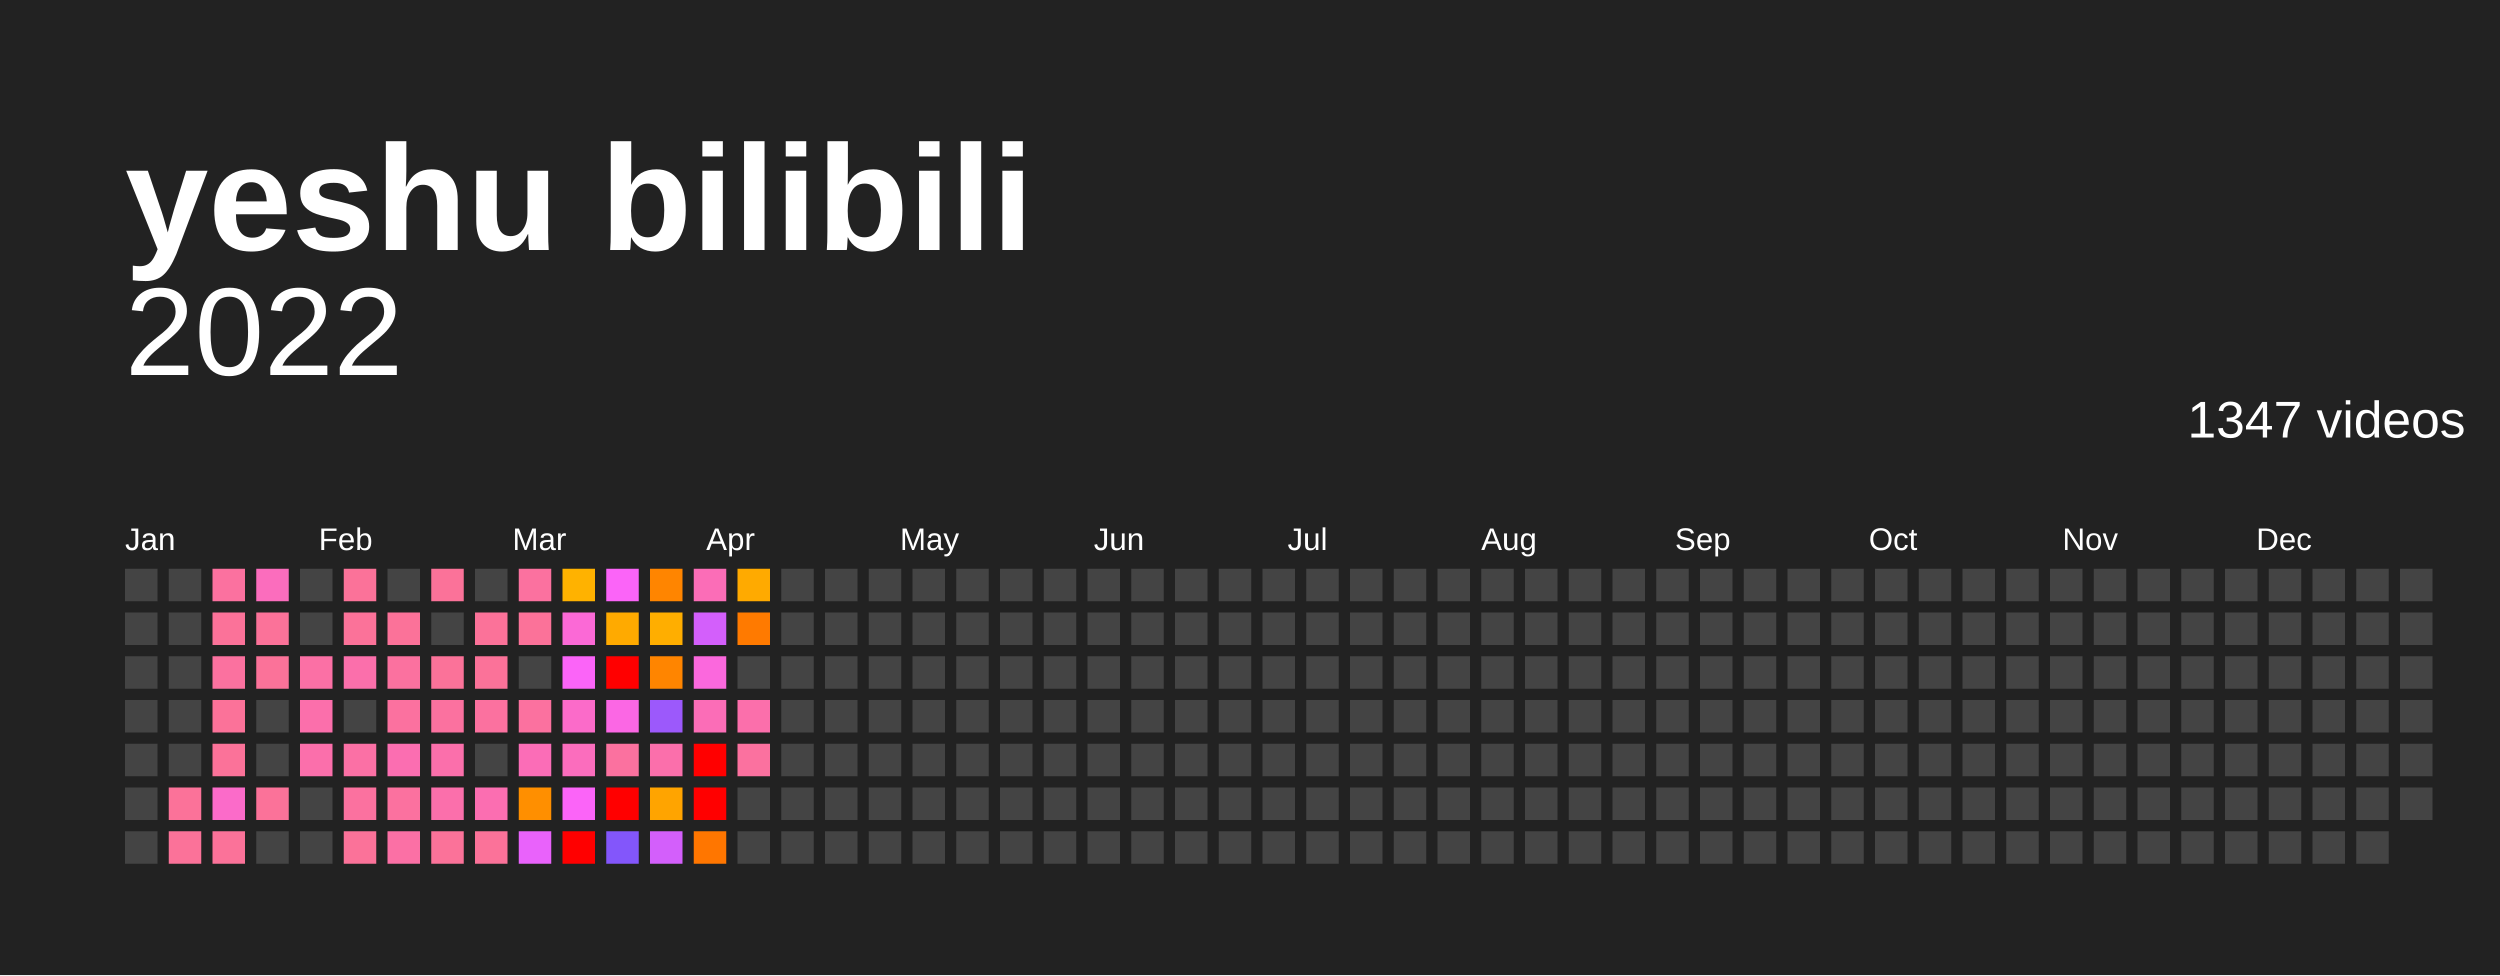
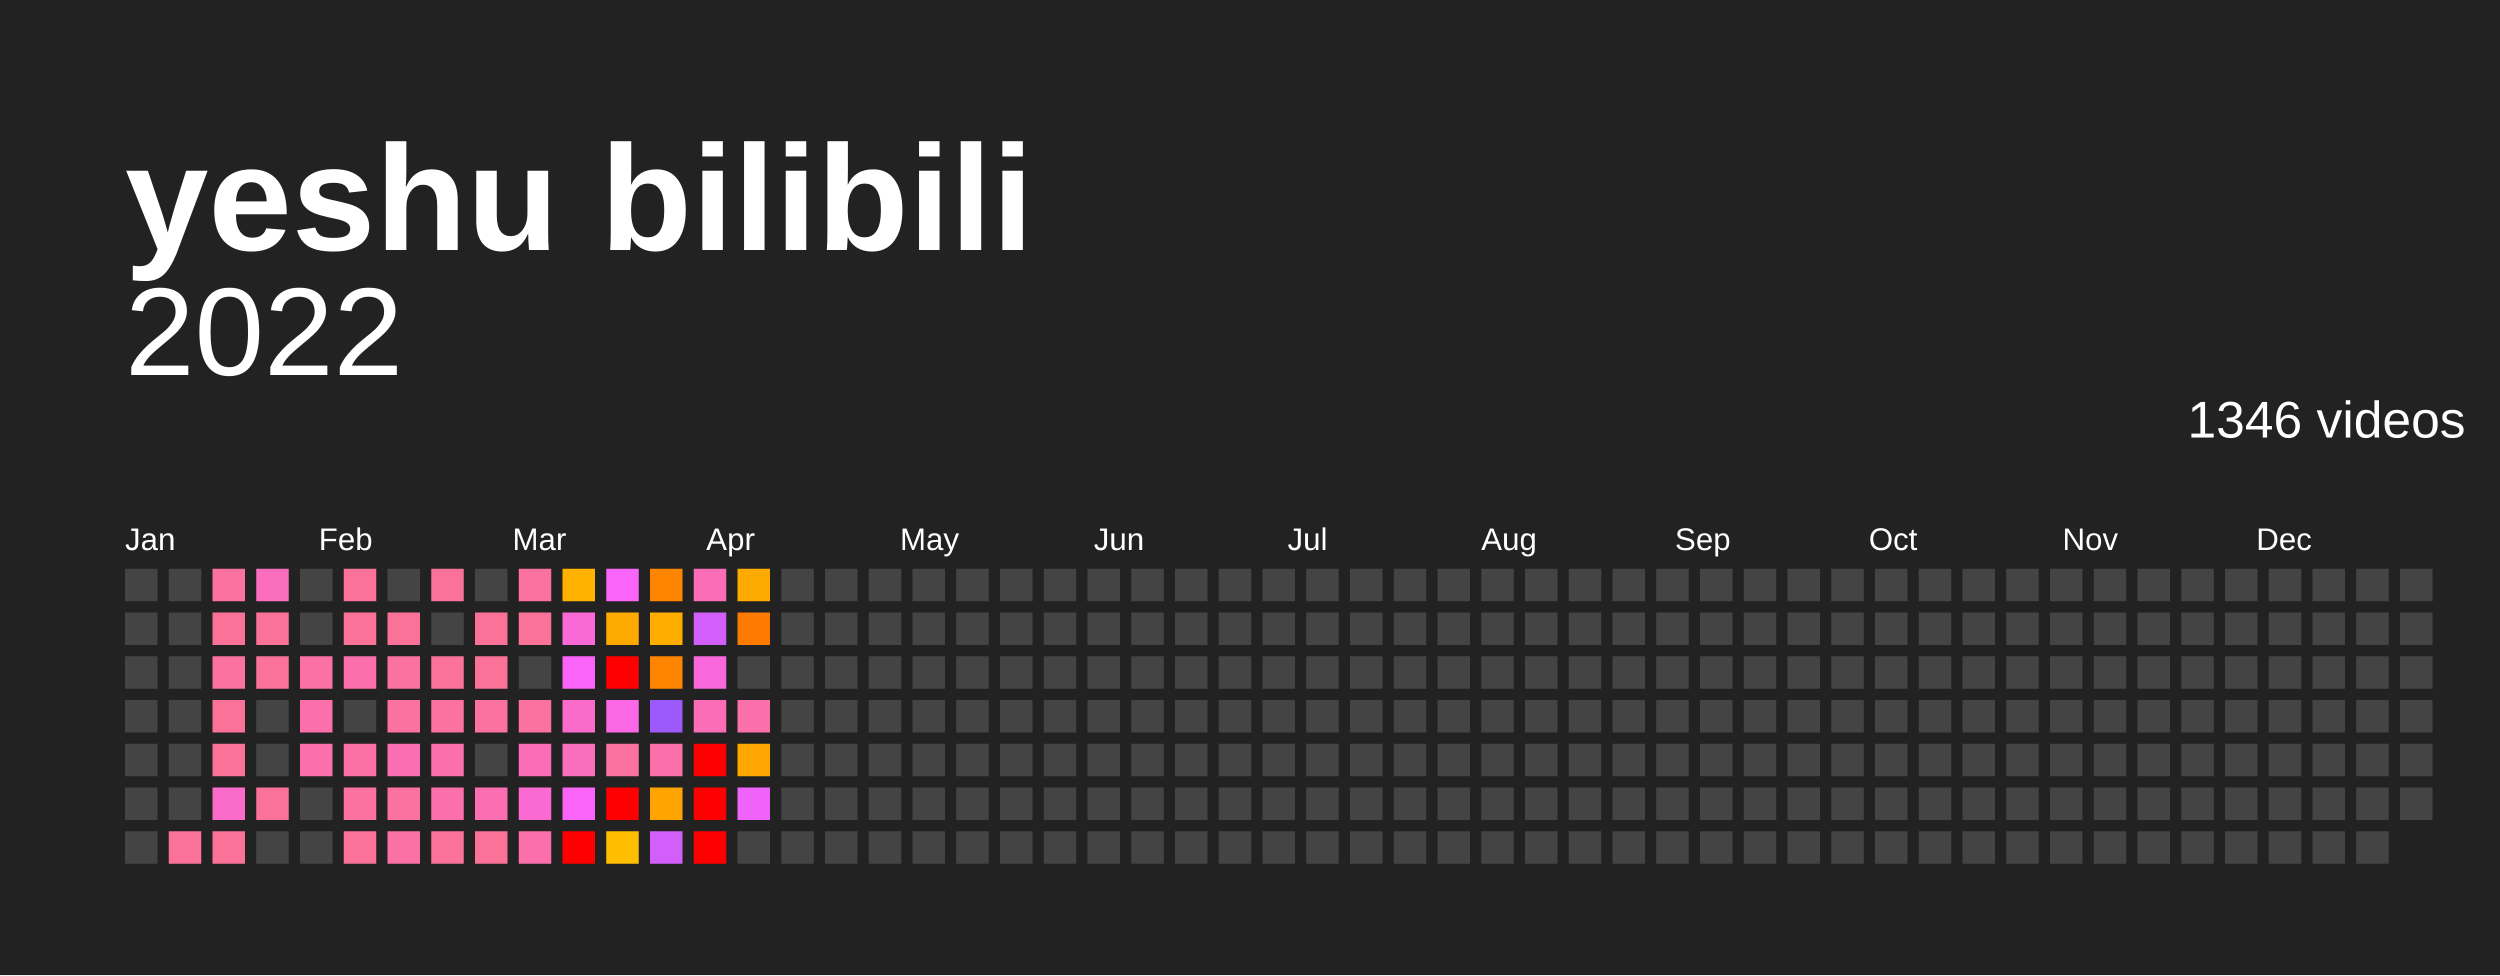
<svg xmlns="http://www.w3.org/2000/svg" baseProfile="full" height="78mm" version="1.1" viewBox="0,0,200,78" width="200mm">
  <defs />
  <rect fill="#222222" height="78" width="200" x="0" y="0" />
  <text fill="#FFFFFF" style="font-size:12px; font-family:Arial; font-weight:bold;" x="10" y="20">yeshu bilibili</text>
  <text alignment-baseline="hanging" fill="#FFFFFF" style="font-size:10.0px; font-family:Arial;" x="10" y="30">2022</text>
-   <text alignment-baseline="hanging" fill="#FFFFFF" style="font-size:4.125px; font-family:Arial;" x="175" y="35">1347 videos</text>
+   <text alignment-baseline="hanging" fill="#FFFFFF" style="font-size:4.125px; font-family:Arial;" x="175" y="35">1346 videos</text>
  <text fill="#FFFFFF" style="font-size:2.5px; font-family:Arial" x="10.0" y="44">Jan</text>
  <text fill="#FFFFFF" style="font-size:2.5px; font-family:Arial" x="25.5" y="44">Feb</text>
  <text fill="#FFFFFF" style="font-size:2.5px; font-family:Arial" x="41.0" y="44">Mar</text>
  <text fill="#FFFFFF" style="font-size:2.5px; font-family:Arial" x="56.5" y="44">Apr</text>
  <text fill="#FFFFFF" style="font-size:2.5px; font-family:Arial" x="72.0" y="44">May</text>
  <text fill="#FFFFFF" style="font-size:2.5px; font-family:Arial" x="87.5" y="44">Jun</text>
  <text fill="#FFFFFF" style="font-size:2.5px; font-family:Arial" x="103.0" y="44">Jul</text>
  <text fill="#FFFFFF" style="font-size:2.5px; font-family:Arial" x="118.5" y="44">Aug</text>
  <text fill="#FFFFFF" style="font-size:2.5px; font-family:Arial" x="134.0" y="44">Sep</text>
  <text fill="#FFFFFF" style="font-size:2.5px; font-family:Arial" x="149.5" y="44">Oct</text>
  <text fill="#FFFFFF" style="font-size:2.5px; font-family:Arial" x="165.0" y="44">Nov</text>
  <text fill="#FFFFFF" style="font-size:2.5px; font-family:Arial" x="180.5" y="44">Dec</text>
  <rect fill="#444444" height="2.6" width="2.6" x="10.0" y="45.5" />
  <rect fill="#444444" height="2.6" width="2.6" x="10.0" y="49.0" />
  <rect fill="#444444" height="2.6" width="2.6" x="10.0" y="52.5" />
  <rect fill="#444444" height="2.6" width="2.6" x="10.0" y="56.0" />
  <rect fill="#444444" height="2.6" width="2.6" x="10.0" y="59.5" />
  <rect fill="#444444" height="2.6" width="2.6" x="10.0" y="63.0" />
  <rect fill="#444444" height="2.6" width="2.6" x="10.0" y="66.5" />
  <rect fill="#444444" height="2.6" width="2.6" x="13.5" y="45.5" />
  <rect fill="#444444" height="2.6" width="2.6" x="13.5" y="49.0" />
  <rect fill="#444444" height="2.6" width="2.6" x="13.5" y="52.5" />
  <rect fill="#444444" height="2.6" width="2.6" x="13.5" y="56.0" />
  <rect fill="#444444" height="2.6" width="2.6" x="13.5" y="59.5" />
-   <rect fill="#fb7299" height="2.6" width="2.6" x="13.5" y="63.0" />
+   <rect fill="#444444" height="2.6" width="2.6" x="13.5" y="63.0" />
  <rect fill="#fb7299" height="2.6" width="2.6" x="13.5" y="66.5" />
  <rect fill="#fb719f" height="2.6" width="2.6" x="17.0" y="45.5" />
  <rect fill="#fb7299" height="2.6" width="2.6" x="17.0" y="49.0" />
  <rect fill="#fb719f" height="2.6" width="2.6" x="17.0" y="52.5" />
  <rect fill="#fb7299" height="2.6" width="2.6" x="17.0" y="56.0" />
  <rect fill="#fb7299" height="2.6" width="2.6" x="17.0" y="59.5" />
  <rect fill="#fb6bc9" height="2.6" width="2.6" x="17.0" y="63.0" />
  <rect fill="#fb7299" height="2.6" width="2.6" x="17.0" y="66.5" />
  <rect fill="#fb6dbd" height="2.6" width="2.6" x="20.5" y="45.5" />
  <rect fill="#fb7299" height="2.6" width="2.6" x="20.5" y="49.0" />
  <rect fill="#fb7299" height="2.6" width="2.6" x="20.5" y="52.5" />
  <rect fill="#444444" height="2.6" width="2.6" x="20.5" y="56.0" />
  <rect fill="#444444" height="2.6" width="2.6" x="20.5" y="59.5" />
  <rect fill="#fb7299" height="2.6" width="2.6" x="20.5" y="63.0" />
  <rect fill="#444444" height="2.6" width="2.6" x="20.5" y="66.5" />
  <rect fill="#444444" height="2.6" width="2.6" x="24.0" y="45.5" />
  <rect fill="#444444" height="2.6" width="2.6" x="24.0" y="49.0" />
  <rect fill="#fb70a5" height="2.6" width="2.6" x="24.0" y="52.5" />
  <rect fill="#fb6fab" height="2.6" width="2.6" x="24.0" y="56.0" />
  <rect fill="#fb6fab" height="2.6" width="2.6" x="24.0" y="59.5" />
  <rect fill="#444444" height="2.6" width="2.6" x="24.0" y="63.0" />
  <rect fill="#444444" height="2.6" width="2.6" x="24.0" y="66.5" />
  <rect fill="#fb7299" height="2.6" width="2.6" x="27.5" y="45.5" />
  <rect fill="#fb7299" height="2.6" width="2.6" x="27.5" y="49.0" />
  <rect fill="#fb6fab" height="2.6" width="2.6" x="27.5" y="52.5" />
  <rect fill="#444444" height="2.6" width="2.6" x="27.5" y="56.0" />
  <rect fill="#fb70a5" height="2.6" width="2.6" x="27.5" y="59.5" />
  <rect fill="#fb719f" height="2.6" width="2.6" x="27.5" y="63.0" />
  <rect fill="#fb7299" height="2.6" width="2.6" x="27.5" y="66.5" />
  <rect fill="#444444" height="2.6" width="2.6" x="31.0" y="45.5" />
  <rect fill="#fb7299" height="2.6" width="2.6" x="31.0" y="49.0" />
  <rect fill="#fb719f" height="2.6" width="2.6" x="31.0" y="52.5" />
  <rect fill="#fb719f" height="2.6" width="2.6" x="31.0" y="56.0" />
  <rect fill="#fb6eb1" height="2.6" width="2.6" x="31.0" y="59.5" />
  <rect fill="#fb719f" height="2.6" width="2.6" x="31.0" y="63.0" />
  <rect fill="#fb70a5" height="2.6" width="2.6" x="31.0" y="66.5" />
  <rect fill="#fb7299" height="2.6" width="2.6" x="34.5" y="45.5" />
  <rect fill="#444444" height="2.6" width="2.6" x="34.5" y="49.0" />
  <rect fill="#fb7299" height="2.6" width="2.6" x="34.5" y="52.5" />
  <rect fill="#fb719f" height="2.6" width="2.6" x="34.5" y="56.0" />
  <rect fill="#fb6fab" height="2.6" width="2.6" x="34.5" y="59.5" />
  <rect fill="#fb6fab" height="2.6" width="2.6" x="34.5" y="63.0" />
  <rect fill="#fb7299" height="2.6" width="2.6" x="34.5" y="66.5" />
  <rect fill="#444444" height="2.6" width="2.6" x="38.0" y="45.5" />
  <rect fill="#fb7299" height="2.6" width="2.6" x="38.0" y="49.0" />
  <rect fill="#fb7299" height="2.6" width="2.6" x="38.0" y="52.5" />
  <rect fill="#fb719f" height="2.6" width="2.6" x="38.0" y="56.0" />
  <rect fill="#444444" height="2.6" width="2.6" x="38.0" y="59.5" />
  <rect fill="#fb6eb1" height="2.6" width="2.6" x="38.0" y="63.0" />
  <rect fill="#fb7299" height="2.6" width="2.6" x="38.0" y="66.5" />
  <rect fill="#fb719f" height="2.6" width="2.6" x="41.5" y="45.5" />
  <rect fill="#fb7299" height="2.6" width="2.6" x="41.5" y="49.0" />
  <rect fill="#444444" height="2.6" width="2.6" x="41.5" y="52.5" />
  <rect fill="#fb719f" height="2.6" width="2.6" x="41.5" y="56.0" />
  <rect fill="#fb6db7" height="2.6" width="2.6" x="41.5" y="59.5" />
-   <rect fill="#ff8f00" height="2.6" width="2.6" x="41.5" y="63.0" />
-   <rect fill="#e962fb" height="2.6" width="2.6" x="41.5" y="66.5" />
+   <rect fill="#fb6ad0" height="2.6" width="2.6" x="41.5" y="63.0" />
+   <rect fill="#fb6fab" height="2.6" width="2.6" x="41.5" y="66.5" />
  <rect fill="#ffb200" height="2.6" width="2.6" x="45.0" y="45.5" />
  <rect fill="#fb69d6" height="2.6" width="2.6" x="45.0" y="49.0" />
  <rect fill="#fb64f8" height="2.6" width="2.6" x="45.0" y="52.5" />
  <rect fill="#fb6bc9" height="2.6" width="2.6" x="45.0" y="56.0" />
  <rect fill="#fb6dbd" height="2.6" width="2.6" x="45.0" y="59.5" />
  <rect fill="#fb64f8" height="2.6" width="2.6" x="45.0" y="63.0" />
  <rect fill="red" height="2.6" width="2.6" x="45.0" y="66.5" />
  <rect fill="#fb64f8" height="2.6" width="2.6" x="48.5" y="45.5" />
  <rect fill="#ffaa00" height="2.6" width="2.6" x="48.5" y="49.0" />
  <rect fill="red" height="2.6" width="2.6" x="48.5" y="52.5" />
  <rect fill="#fb67e4" height="2.6" width="2.6" x="48.5" y="56.0" />
  <rect fill="#fb719f" height="2.6" width="2.6" x="48.5" y="59.5" />
  <rect fill="red" height="2.6" width="2.6" x="48.5" y="63.0" />
-   <rect fill="#8356fb" height="2.6" width="2.6" x="48.5" y="66.5" />
+   <rect fill="#ffbf00" height="2.6" width="2.6" x="48.5" y="66.5" />
  <rect fill="#ff8500" height="2.6" width="2.6" x="52.0" y="45.5" />
  <rect fill="#ffae00" height="2.6" width="2.6" x="52.0" y="49.0" />
  <rect fill="#ff8500" height="2.6" width="2.6" x="52.0" y="52.5" />
  <rect fill="#9c59fb" height="2.6" width="2.6" x="52.0" y="56.0" />
  <rect fill="#fb6fab" height="2.6" width="2.6" x="52.0" y="59.5" />
  <rect fill="#ffa400" height="2.6" width="2.6" x="52.0" y="63.0" />
  <rect fill="#d35ffb" height="2.6" width="2.6" x="52.0" y="66.5" />
  <rect fill="#fb6db7" height="2.6" width="2.6" x="55.5" y="45.5" />
  <rect fill="#d35ffb" height="2.6" width="2.6" x="55.5" y="49.0" />
  <rect fill="#fb68dd" height="2.6" width="2.6" x="55.5" y="52.5" />
  <rect fill="#fb6db7" height="2.6" width="2.6" x="55.5" y="56.0" />
  <rect fill="red" height="2.6" width="2.6" x="55.5" y="59.5" />
  <rect fill="red" height="2.6" width="2.6" x="55.5" y="63.0" />
-   <rect fill="#ff7600" height="2.6" width="2.6" x="55.5" y="66.5" />
+   <rect fill="red" height="2.6" width="2.6" x="55.5" y="66.5" />
  <rect fill="#ffaa00" height="2.6" width="2.6" x="59.0" y="45.5" />
  <rect fill="#ff7a00" height="2.6" width="2.6" x="59.0" y="49.0" />
  <rect fill="#444444" height="2.6" width="2.6" x="59.0" y="52.5" />
  <rect fill="#fb6fab" height="2.6" width="2.6" x="59.0" y="56.0" />
-   <rect fill="#fb719f" height="2.6" width="2.6" x="59.0" y="59.5" />
-   <rect fill="#444444" height="2.6" width="2.6" x="59.0" y="63.0" />
+   <rect fill="#ffa600" height="2.6" width="2.6" x="59.0" y="59.5" />
+   <rect fill="#f063fb" height="2.6" width="2.6" x="59.0" y="63.0" />
  <rect fill="#444444" height="2.6" width="2.6" x="59.0" y="66.5" />
  <rect fill="#444444" height="2.6" width="2.6" x="62.5" y="45.5" />
  <rect fill="#444444" height="2.6" width="2.6" x="62.5" y="49.0" />
  <rect fill="#444444" height="2.6" width="2.6" x="62.5" y="52.5" />
  <rect fill="#444444" height="2.6" width="2.6" x="62.5" y="56.0" />
  <rect fill="#444444" height="2.6" width="2.6" x="62.5" y="59.5" />
  <rect fill="#444444" height="2.6" width="2.6" x="62.5" y="63.0" />
  <rect fill="#444444" height="2.6" width="2.6" x="62.5" y="66.5" />
  <rect fill="#444444" height="2.6" width="2.6" x="66.0" y="45.5" />
  <rect fill="#444444" height="2.6" width="2.6" x="66.0" y="49.0" />
  <rect fill="#444444" height="2.6" width="2.6" x="66.0" y="52.5" />
  <rect fill="#444444" height="2.6" width="2.6" x="66.0" y="56.0" />
  <rect fill="#444444" height="2.6" width="2.6" x="66.0" y="59.5" />
  <rect fill="#444444" height="2.6" width="2.6" x="66.0" y="63.0" />
  <rect fill="#444444" height="2.6" width="2.6" x="66.0" y="66.5" />
  <rect fill="#444444" height="2.6" width="2.6" x="69.5" y="45.5" />
  <rect fill="#444444" height="2.6" width="2.6" x="69.5" y="49.0" />
  <rect fill="#444444" height="2.6" width="2.6" x="69.5" y="52.5" />
  <rect fill="#444444" height="2.6" width="2.6" x="69.5" y="56.0" />
  <rect fill="#444444" height="2.6" width="2.6" x="69.5" y="59.5" />
  <rect fill="#444444" height="2.6" width="2.6" x="69.5" y="63.0" />
  <rect fill="#444444" height="2.6" width="2.6" x="69.5" y="66.5" />
  <rect fill="#444444" height="2.6" width="2.6" x="73.0" y="45.5" />
  <rect fill="#444444" height="2.6" width="2.6" x="73.0" y="49.0" />
  <rect fill="#444444" height="2.6" width="2.6" x="73.0" y="52.5" />
  <rect fill="#444444" height="2.6" width="2.6" x="73.0" y="56.0" />
  <rect fill="#444444" height="2.6" width="2.6" x="73.0" y="59.5" />
  <rect fill="#444444" height="2.6" width="2.6" x="73.0" y="63.0" />
  <rect fill="#444444" height="2.6" width="2.6" x="73.0" y="66.5" />
  <rect fill="#444444" height="2.6" width="2.6" x="76.5" y="45.5" />
  <rect fill="#444444" height="2.6" width="2.6" x="76.5" y="49.0" />
  <rect fill="#444444" height="2.6" width="2.6" x="76.5" y="52.5" />
  <rect fill="#444444" height="2.6" width="2.6" x="76.5" y="56.0" />
  <rect fill="#444444" height="2.6" width="2.6" x="76.5" y="59.5" />
  <rect fill="#444444" height="2.6" width="2.6" x="76.5" y="63.0" />
  <rect fill="#444444" height="2.6" width="2.6" x="76.5" y="66.5" />
  <rect fill="#444444" height="2.6" width="2.6" x="80.0" y="45.5" />
  <rect fill="#444444" height="2.6" width="2.6" x="80.0" y="49.0" />
  <rect fill="#444444" height="2.6" width="2.6" x="80.0" y="52.5" />
  <rect fill="#444444" height="2.6" width="2.6" x="80.0" y="56.0" />
  <rect fill="#444444" height="2.6" width="2.6" x="80.0" y="59.5" />
  <rect fill="#444444" height="2.6" width="2.6" x="80.0" y="63.0" />
  <rect fill="#444444" height="2.6" width="2.6" x="80.0" y="66.5" />
  <rect fill="#444444" height="2.6" width="2.6" x="83.5" y="45.5" />
  <rect fill="#444444" height="2.6" width="2.6" x="83.5" y="49.0" />
  <rect fill="#444444" height="2.6" width="2.6" x="83.5" y="52.5" />
  <rect fill="#444444" height="2.6" width="2.6" x="83.5" y="56.0" />
  <rect fill="#444444" height="2.6" width="2.6" x="83.5" y="59.5" />
  <rect fill="#444444" height="2.6" width="2.6" x="83.5" y="63.0" />
  <rect fill="#444444" height="2.6" width="2.6" x="83.5" y="66.5" />
  <rect fill="#444444" height="2.6" width="2.6" x="87.0" y="45.5" />
  <rect fill="#444444" height="2.6" width="2.6" x="87.0" y="49.0" />
  <rect fill="#444444" height="2.6" width="2.6" x="87.0" y="52.5" />
  <rect fill="#444444" height="2.6" width="2.6" x="87.0" y="56.0" />
  <rect fill="#444444" height="2.6" width="2.6" x="87.0" y="59.5" />
  <rect fill="#444444" height="2.6" width="2.6" x="87.0" y="63.0" />
  <rect fill="#444444" height="2.6" width="2.6" x="87.0" y="66.5" />
  <rect fill="#444444" height="2.6" width="2.6" x="90.5" y="45.5" />
  <rect fill="#444444" height="2.6" width="2.6" x="90.5" y="49.0" />
  <rect fill="#444444" height="2.6" width="2.6" x="90.5" y="52.5" />
  <rect fill="#444444" height="2.6" width="2.6" x="90.5" y="56.0" />
  <rect fill="#444444" height="2.6" width="2.6" x="90.5" y="59.5" />
  <rect fill="#444444" height="2.6" width="2.6" x="90.5" y="63.0" />
  <rect fill="#444444" height="2.6" width="2.6" x="90.5" y="66.5" />
  <rect fill="#444444" height="2.6" width="2.6" x="94.0" y="45.5" />
  <rect fill="#444444" height="2.6" width="2.6" x="94.0" y="49.0" />
  <rect fill="#444444" height="2.6" width="2.6" x="94.0" y="52.5" />
  <rect fill="#444444" height="2.6" width="2.6" x="94.0" y="56.0" />
  <rect fill="#444444" height="2.6" width="2.6" x="94.0" y="59.5" />
  <rect fill="#444444" height="2.6" width="2.6" x="94.0" y="63.0" />
  <rect fill="#444444" height="2.6" width="2.6" x="94.0" y="66.5" />
  <rect fill="#444444" height="2.6" width="2.6" x="97.5" y="45.5" />
  <rect fill="#444444" height="2.6" width="2.6" x="97.5" y="49.0" />
  <rect fill="#444444" height="2.6" width="2.6" x="97.5" y="52.5" />
  <rect fill="#444444" height="2.6" width="2.6" x="97.5" y="56.0" />
  <rect fill="#444444" height="2.6" width="2.6" x="97.5" y="59.5" />
  <rect fill="#444444" height="2.6" width="2.6" x="97.5" y="63.0" />
  <rect fill="#444444" height="2.6" width="2.6" x="97.5" y="66.5" />
  <rect fill="#444444" height="2.6" width="2.6" x="101.0" y="45.5" />
  <rect fill="#444444" height="2.6" width="2.6" x="101.0" y="49.0" />
  <rect fill="#444444" height="2.6" width="2.6" x="101.0" y="52.5" />
  <rect fill="#444444" height="2.6" width="2.6" x="101.0" y="56.0" />
  <rect fill="#444444" height="2.6" width="2.6" x="101.0" y="59.5" />
  <rect fill="#444444" height="2.6" width="2.6" x="101.0" y="63.0" />
  <rect fill="#444444" height="2.6" width="2.6" x="101.0" y="66.5" />
  <rect fill="#444444" height="2.6" width="2.6" x="104.5" y="45.5" />
  <rect fill="#444444" height="2.6" width="2.6" x="104.5" y="49.0" />
  <rect fill="#444444" height="2.6" width="2.6" x="104.5" y="52.5" />
  <rect fill="#444444" height="2.6" width="2.6" x="104.5" y="56.0" />
  <rect fill="#444444" height="2.6" width="2.6" x="104.5" y="59.5" />
  <rect fill="#444444" height="2.6" width="2.6" x="104.5" y="63.0" />
  <rect fill="#444444" height="2.6" width="2.6" x="104.5" y="66.5" />
  <rect fill="#444444" height="2.6" width="2.6" x="108.0" y="45.5" />
  <rect fill="#444444" height="2.6" width="2.6" x="108.0" y="49.0" />
  <rect fill="#444444" height="2.6" width="2.6" x="108.0" y="52.5" />
  <rect fill="#444444" height="2.6" width="2.6" x="108.0" y="56.0" />
  <rect fill="#444444" height="2.6" width="2.6" x="108.0" y="59.5" />
  <rect fill="#444444" height="2.6" width="2.6" x="108.0" y="63.0" />
  <rect fill="#444444" height="2.6" width="2.6" x="108.0" y="66.5" />
  <rect fill="#444444" height="2.6" width="2.6" x="111.5" y="45.5" />
  <rect fill="#444444" height="2.6" width="2.6" x="111.5" y="49.0" />
  <rect fill="#444444" height="2.6" width="2.6" x="111.5" y="52.5" />
  <rect fill="#444444" height="2.6" width="2.6" x="111.5" y="56.0" />
  <rect fill="#444444" height="2.6" width="2.6" x="111.5" y="59.5" />
  <rect fill="#444444" height="2.6" width="2.6" x="111.5" y="63.0" />
  <rect fill="#444444" height="2.6" width="2.6" x="111.5" y="66.5" />
  <rect fill="#444444" height="2.6" width="2.6" x="115.0" y="45.5" />
  <rect fill="#444444" height="2.6" width="2.6" x="115.0" y="49.0" />
  <rect fill="#444444" height="2.6" width="2.6" x="115.0" y="52.5" />
  <rect fill="#444444" height="2.6" width="2.6" x="115.0" y="56.0" />
  <rect fill="#444444" height="2.6" width="2.6" x="115.0" y="59.5" />
  <rect fill="#444444" height="2.6" width="2.6" x="115.0" y="63.0" />
  <rect fill="#444444" height="2.6" width="2.6" x="115.0" y="66.5" />
  <rect fill="#444444" height="2.6" width="2.6" x="118.5" y="45.5" />
  <rect fill="#444444" height="2.6" width="2.6" x="118.5" y="49.0" />
  <rect fill="#444444" height="2.6" width="2.6" x="118.5" y="52.5" />
  <rect fill="#444444" height="2.6" width="2.6" x="118.5" y="56.0" />
  <rect fill="#444444" height="2.6" width="2.6" x="118.5" y="59.5" />
  <rect fill="#444444" height="2.6" width="2.6" x="118.5" y="63.0" />
  <rect fill="#444444" height="2.6" width="2.6" x="118.5" y="66.5" />
  <rect fill="#444444" height="2.6" width="2.6" x="122.0" y="45.5" />
  <rect fill="#444444" height="2.6" width="2.6" x="122.0" y="49.0" />
  <rect fill="#444444" height="2.6" width="2.6" x="122.0" y="52.5" />
  <rect fill="#444444" height="2.6" width="2.6" x="122.0" y="56.0" />
  <rect fill="#444444" height="2.6" width="2.6" x="122.0" y="59.5" />
  <rect fill="#444444" height="2.6" width="2.6" x="122.0" y="63.0" />
  <rect fill="#444444" height="2.6" width="2.6" x="122.0" y="66.5" />
  <rect fill="#444444" height="2.6" width="2.6" x="125.5" y="45.5" />
  <rect fill="#444444" height="2.6" width="2.6" x="125.5" y="49.0" />
  <rect fill="#444444" height="2.6" width="2.6" x="125.5" y="52.5" />
  <rect fill="#444444" height="2.6" width="2.6" x="125.5" y="56.0" />
  <rect fill="#444444" height="2.6" width="2.6" x="125.5" y="59.5" />
  <rect fill="#444444" height="2.6" width="2.6" x="125.5" y="63.0" />
  <rect fill="#444444" height="2.6" width="2.6" x="125.5" y="66.5" />
  <rect fill="#444444" height="2.6" width="2.6" x="129.0" y="45.5" />
  <rect fill="#444444" height="2.6" width="2.6" x="129.0" y="49.0" />
  <rect fill="#444444" height="2.6" width="2.6" x="129.0" y="52.5" />
  <rect fill="#444444" height="2.6" width="2.6" x="129.0" y="56.0" />
  <rect fill="#444444" height="2.6" width="2.6" x="129.0" y="59.5" />
  <rect fill="#444444" height="2.6" width="2.6" x="129.0" y="63.0" />
  <rect fill="#444444" height="2.6" width="2.6" x="129.0" y="66.5" />
  <rect fill="#444444" height="2.6" width="2.6" x="132.5" y="45.5" />
  <rect fill="#444444" height="2.6" width="2.6" x="132.5" y="49.0" />
  <rect fill="#444444" height="2.6" width="2.6" x="132.5" y="52.5" />
  <rect fill="#444444" height="2.6" width="2.6" x="132.5" y="56.0" />
  <rect fill="#444444" height="2.6" width="2.6" x="132.5" y="59.5" />
  <rect fill="#444444" height="2.6" width="2.6" x="132.5" y="63.0" />
  <rect fill="#444444" height="2.6" width="2.6" x="132.5" y="66.5" />
  <rect fill="#444444" height="2.6" width="2.6" x="136.0" y="45.5" />
  <rect fill="#444444" height="2.6" width="2.6" x="136.0" y="49.0" />
  <rect fill="#444444" height="2.6" width="2.6" x="136.0" y="52.5" />
  <rect fill="#444444" height="2.6" width="2.6" x="136.0" y="56.0" />
  <rect fill="#444444" height="2.6" width="2.6" x="136.0" y="59.5" />
  <rect fill="#444444" height="2.6" width="2.6" x="136.0" y="63.0" />
  <rect fill="#444444" height="2.6" width="2.6" x="136.0" y="66.5" />
  <rect fill="#444444" height="2.6" width="2.6" x="139.5" y="45.5" />
  <rect fill="#444444" height="2.6" width="2.6" x="139.5" y="49.0" />
  <rect fill="#444444" height="2.6" width="2.6" x="139.5" y="52.5" />
  <rect fill="#444444" height="2.6" width="2.6" x="139.5" y="56.0" />
  <rect fill="#444444" height="2.6" width="2.6" x="139.5" y="59.5" />
  <rect fill="#444444" height="2.6" width="2.6" x="139.5" y="63.0" />
  <rect fill="#444444" height="2.6" width="2.6" x="139.5" y="66.5" />
  <rect fill="#444444" height="2.6" width="2.6" x="143.0" y="45.5" />
  <rect fill="#444444" height="2.6" width="2.6" x="143.0" y="49.0" />
  <rect fill="#444444" height="2.6" width="2.6" x="143.0" y="52.5" />
  <rect fill="#444444" height="2.6" width="2.6" x="143.0" y="56.0" />
  <rect fill="#444444" height="2.6" width="2.6" x="143.0" y="59.5" />
  <rect fill="#444444" height="2.6" width="2.6" x="143.0" y="63.0" />
  <rect fill="#444444" height="2.6" width="2.6" x="143.0" y="66.5" />
  <rect fill="#444444" height="2.6" width="2.6" x="146.5" y="45.5" />
  <rect fill="#444444" height="2.6" width="2.6" x="146.5" y="49.0" />
  <rect fill="#444444" height="2.6" width="2.6" x="146.5" y="52.5" />
  <rect fill="#444444" height="2.6" width="2.6" x="146.5" y="56.0" />
  <rect fill="#444444" height="2.6" width="2.6" x="146.5" y="59.5" />
  <rect fill="#444444" height="2.6" width="2.6" x="146.5" y="63.0" />
  <rect fill="#444444" height="2.6" width="2.6" x="146.5" y="66.5" />
  <rect fill="#444444" height="2.6" width="2.6" x="150.0" y="45.5" />
  <rect fill="#444444" height="2.6" width="2.6" x="150.0" y="49.0" />
  <rect fill="#444444" height="2.6" width="2.6" x="150.0" y="52.5" />
  <rect fill="#444444" height="2.6" width="2.6" x="150.0" y="56.0" />
  <rect fill="#444444" height="2.6" width="2.6" x="150.0" y="59.5" />
  <rect fill="#444444" height="2.6" width="2.6" x="150.0" y="63.0" />
  <rect fill="#444444" height="2.6" width="2.6" x="150.0" y="66.5" />
  <rect fill="#444444" height="2.6" width="2.6" x="153.5" y="45.5" />
  <rect fill="#444444" height="2.6" width="2.6" x="153.5" y="49.0" />
  <rect fill="#444444" height="2.6" width="2.6" x="153.5" y="52.5" />
  <rect fill="#444444" height="2.6" width="2.6" x="153.5" y="56.0" />
  <rect fill="#444444" height="2.6" width="2.6" x="153.5" y="59.5" />
  <rect fill="#444444" height="2.6" width="2.6" x="153.5" y="63.0" />
  <rect fill="#444444" height="2.6" width="2.6" x="153.5" y="66.5" />
  <rect fill="#444444" height="2.6" width="2.6" x="157.0" y="45.5" />
  <rect fill="#444444" height="2.6" width="2.6" x="157.0" y="49.0" />
  <rect fill="#444444" height="2.6" width="2.6" x="157.0" y="52.5" />
  <rect fill="#444444" height="2.6" width="2.6" x="157.0" y="56.0" />
  <rect fill="#444444" height="2.6" width="2.6" x="157.0" y="59.5" />
  <rect fill="#444444" height="2.6" width="2.6" x="157.0" y="63.0" />
  <rect fill="#444444" height="2.6" width="2.6" x="157.0" y="66.5" />
  <rect fill="#444444" height="2.6" width="2.6" x="160.5" y="45.5" />
  <rect fill="#444444" height="2.6" width="2.6" x="160.5" y="49.0" />
  <rect fill="#444444" height="2.6" width="2.6" x="160.5" y="52.5" />
  <rect fill="#444444" height="2.6" width="2.6" x="160.5" y="56.0" />
  <rect fill="#444444" height="2.6" width="2.6" x="160.5" y="59.5" />
  <rect fill="#444444" height="2.6" width="2.6" x="160.5" y="63.0" />
  <rect fill="#444444" height="2.6" width="2.6" x="160.5" y="66.5" />
  <rect fill="#444444" height="2.6" width="2.6" x="164.0" y="45.5" />
  <rect fill="#444444" height="2.6" width="2.6" x="164.0" y="49.0" />
  <rect fill="#444444" height="2.6" width="2.6" x="164.0" y="52.5" />
  <rect fill="#444444" height="2.6" width="2.6" x="164.0" y="56.0" />
  <rect fill="#444444" height="2.6" width="2.6" x="164.0" y="59.5" />
  <rect fill="#444444" height="2.6" width="2.6" x="164.0" y="63.0" />
  <rect fill="#444444" height="2.6" width="2.6" x="164.0" y="66.5" />
  <rect fill="#444444" height="2.6" width="2.6" x="167.5" y="45.5" />
  <rect fill="#444444" height="2.6" width="2.6" x="167.5" y="49.0" />
  <rect fill="#444444" height="2.6" width="2.6" x="167.5" y="52.5" />
  <rect fill="#444444" height="2.6" width="2.6" x="167.5" y="56.0" />
  <rect fill="#444444" height="2.6" width="2.6" x="167.5" y="59.5" />
  <rect fill="#444444" height="2.6" width="2.6" x="167.5" y="63.0" />
  <rect fill="#444444" height="2.6" width="2.6" x="167.5" y="66.5" />
  <rect fill="#444444" height="2.6" width="2.6" x="171.0" y="45.5" />
  <rect fill="#444444" height="2.6" width="2.6" x="171.0" y="49.0" />
  <rect fill="#444444" height="2.6" width="2.6" x="171.0" y="52.5" />
  <rect fill="#444444" height="2.6" width="2.6" x="171.0" y="56.0" />
  <rect fill="#444444" height="2.6" width="2.6" x="171.0" y="59.5" />
  <rect fill="#444444" height="2.6" width="2.6" x="171.0" y="63.0" />
  <rect fill="#444444" height="2.6" width="2.6" x="171.0" y="66.5" />
  <rect fill="#444444" height="2.6" width="2.6" x="174.5" y="45.5" />
  <rect fill="#444444" height="2.6" width="2.6" x="174.5" y="49.0" />
  <rect fill="#444444" height="2.6" width="2.6" x="174.5" y="52.5" />
  <rect fill="#444444" height="2.6" width="2.6" x="174.5" y="56.0" />
  <rect fill="#444444" height="2.6" width="2.6" x="174.5" y="59.5" />
  <rect fill="#444444" height="2.6" width="2.6" x="174.5" y="63.0" />
  <rect fill="#444444" height="2.6" width="2.6" x="174.5" y="66.5" />
  <rect fill="#444444" height="2.6" width="2.6" x="178.0" y="45.5" />
  <rect fill="#444444" height="2.6" width="2.6" x="178.0" y="49.0" />
  <rect fill="#444444" height="2.6" width="2.6" x="178.0" y="52.5" />
  <rect fill="#444444" height="2.6" width="2.6" x="178.0" y="56.0" />
  <rect fill="#444444" height="2.6" width="2.6" x="178.0" y="59.5" />
  <rect fill="#444444" height="2.6" width="2.6" x="178.0" y="63.0" />
  <rect fill="#444444" height="2.6" width="2.6" x="178.0" y="66.5" />
  <rect fill="#444444" height="2.6" width="2.6" x="181.5" y="45.5" />
  <rect fill="#444444" height="2.6" width="2.6" x="181.5" y="49.0" />
  <rect fill="#444444" height="2.6" width="2.6" x="181.5" y="52.5" />
  <rect fill="#444444" height="2.6" width="2.6" x="181.5" y="56.0" />
  <rect fill="#444444" height="2.6" width="2.6" x="181.5" y="59.5" />
  <rect fill="#444444" height="2.6" width="2.6" x="181.5" y="63.0" />
  <rect fill="#444444" height="2.6" width="2.6" x="181.5" y="66.5" />
  <rect fill="#444444" height="2.6" width="2.6" x="185.0" y="45.5" />
  <rect fill="#444444" height="2.6" width="2.6" x="185.0" y="49.0" />
  <rect fill="#444444" height="2.6" width="2.6" x="185.0" y="52.5" />
  <rect fill="#444444" height="2.6" width="2.6" x="185.0" y="56.0" />
  <rect fill="#444444" height="2.6" width="2.6" x="185.0" y="59.5" />
  <rect fill="#444444" height="2.6" width="2.6" x="185.0" y="63.0" />
  <rect fill="#444444" height="2.6" width="2.6" x="185.0" y="66.5" />
  <rect fill="#444444" height="2.6" width="2.6" x="188.5" y="45.5" />
  <rect fill="#444444" height="2.6" width="2.6" x="188.5" y="49.0" />
  <rect fill="#444444" height="2.6" width="2.6" x="188.5" y="52.5" />
  <rect fill="#444444" height="2.6" width="2.6" x="188.5" y="56.0" />
  <rect fill="#444444" height="2.6" width="2.6" x="188.5" y="59.5" />
  <rect fill="#444444" height="2.6" width="2.6" x="188.5" y="63.0" />
  <rect fill="#444444" height="2.6" width="2.6" x="188.5" y="66.5" />
  <rect fill="#444444" height="2.6" width="2.6" x="192.0" y="45.5" />
  <rect fill="#444444" height="2.6" width="2.6" x="192.0" y="49.0" />
  <rect fill="#444444" height="2.6" width="2.6" x="192.0" y="52.5" />
  <rect fill="#444444" height="2.6" width="2.6" x="192.0" y="56.0" />
  <rect fill="#444444" height="2.6" width="2.6" x="192.0" y="59.5" />
  <rect fill="#444444" height="2.6" width="2.6" x="192.0" y="63.0" />
</svg>
